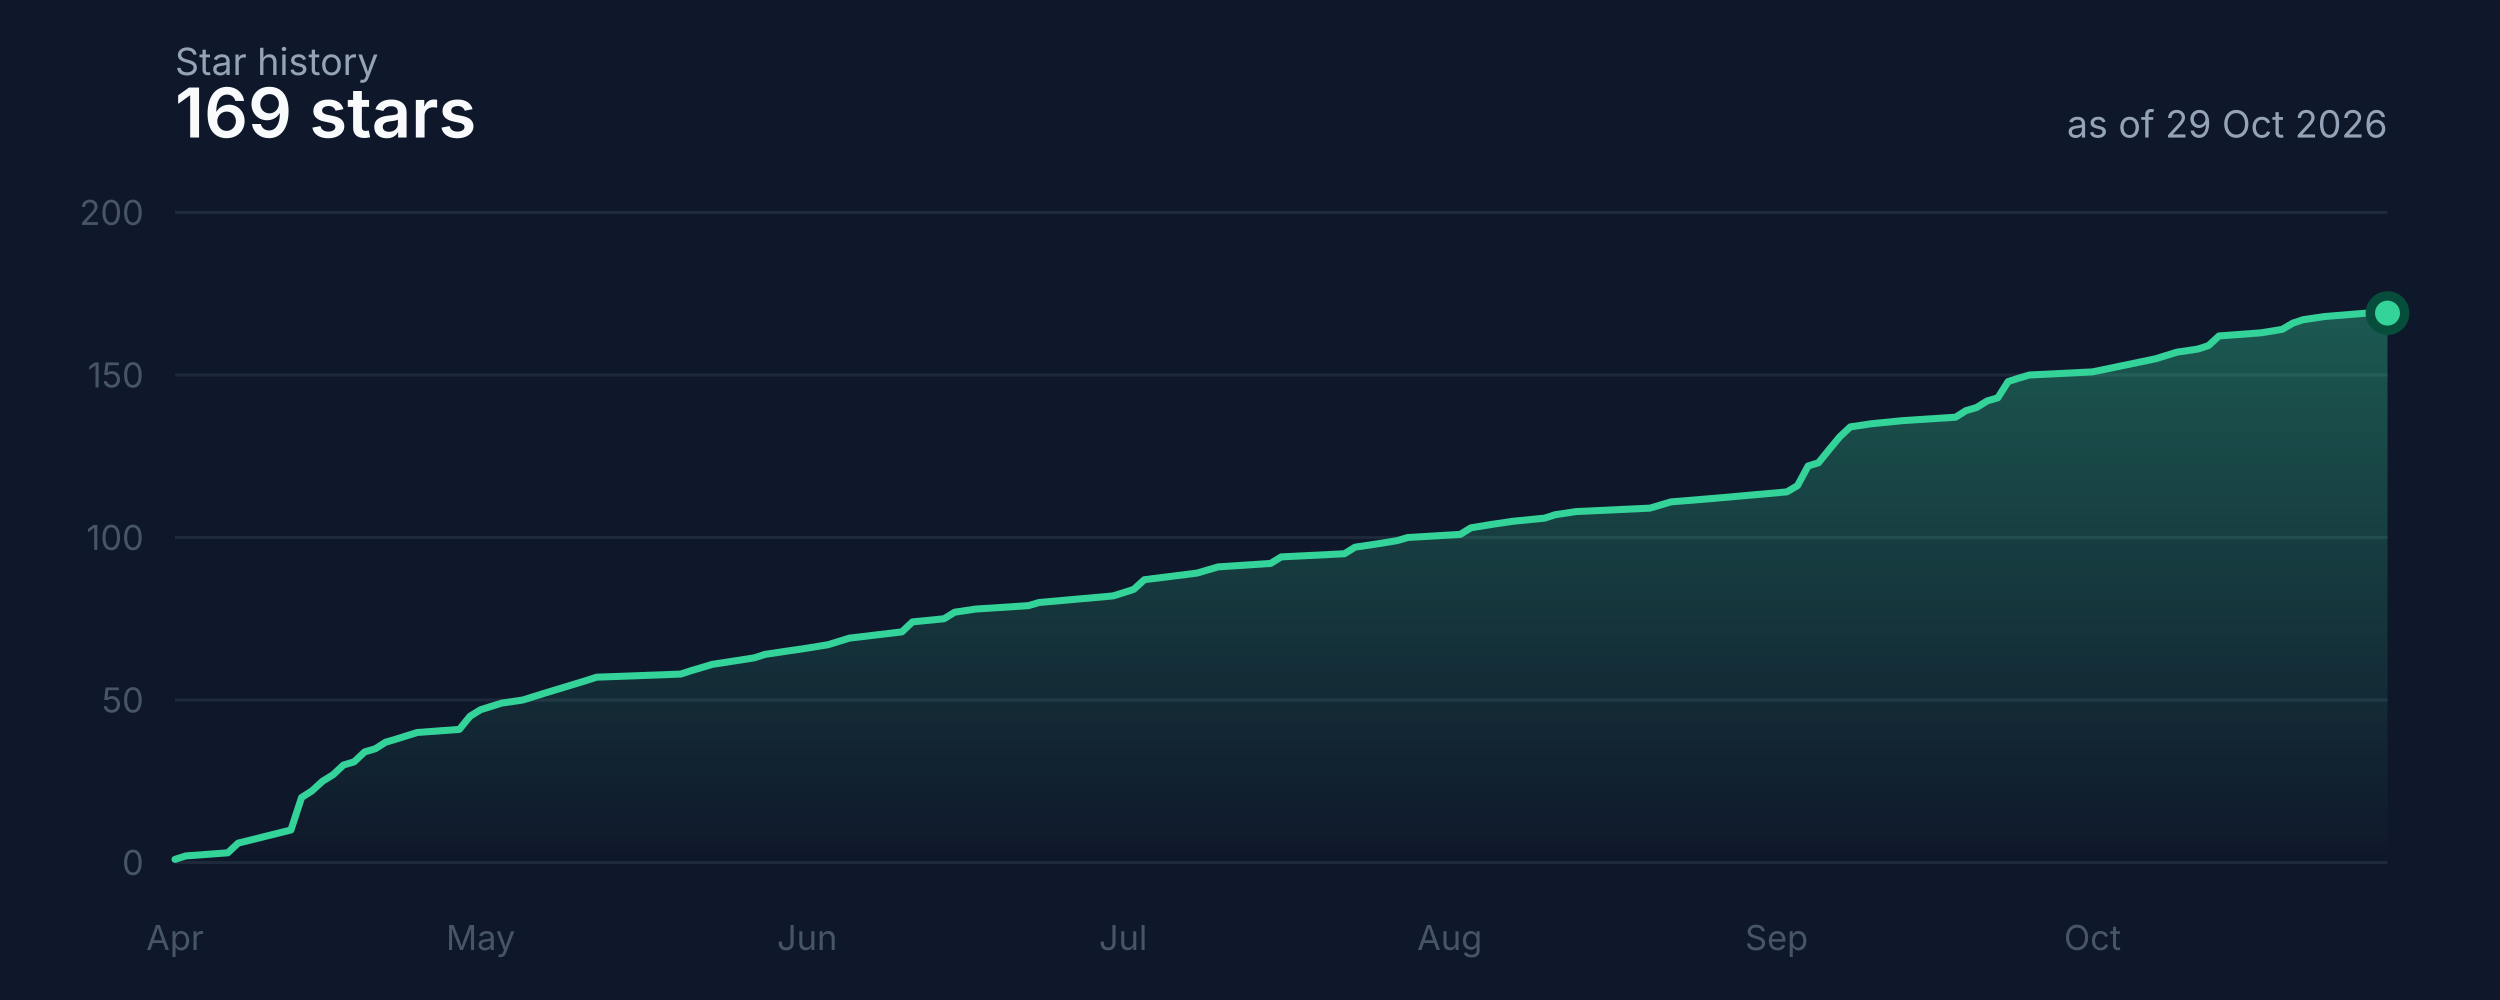
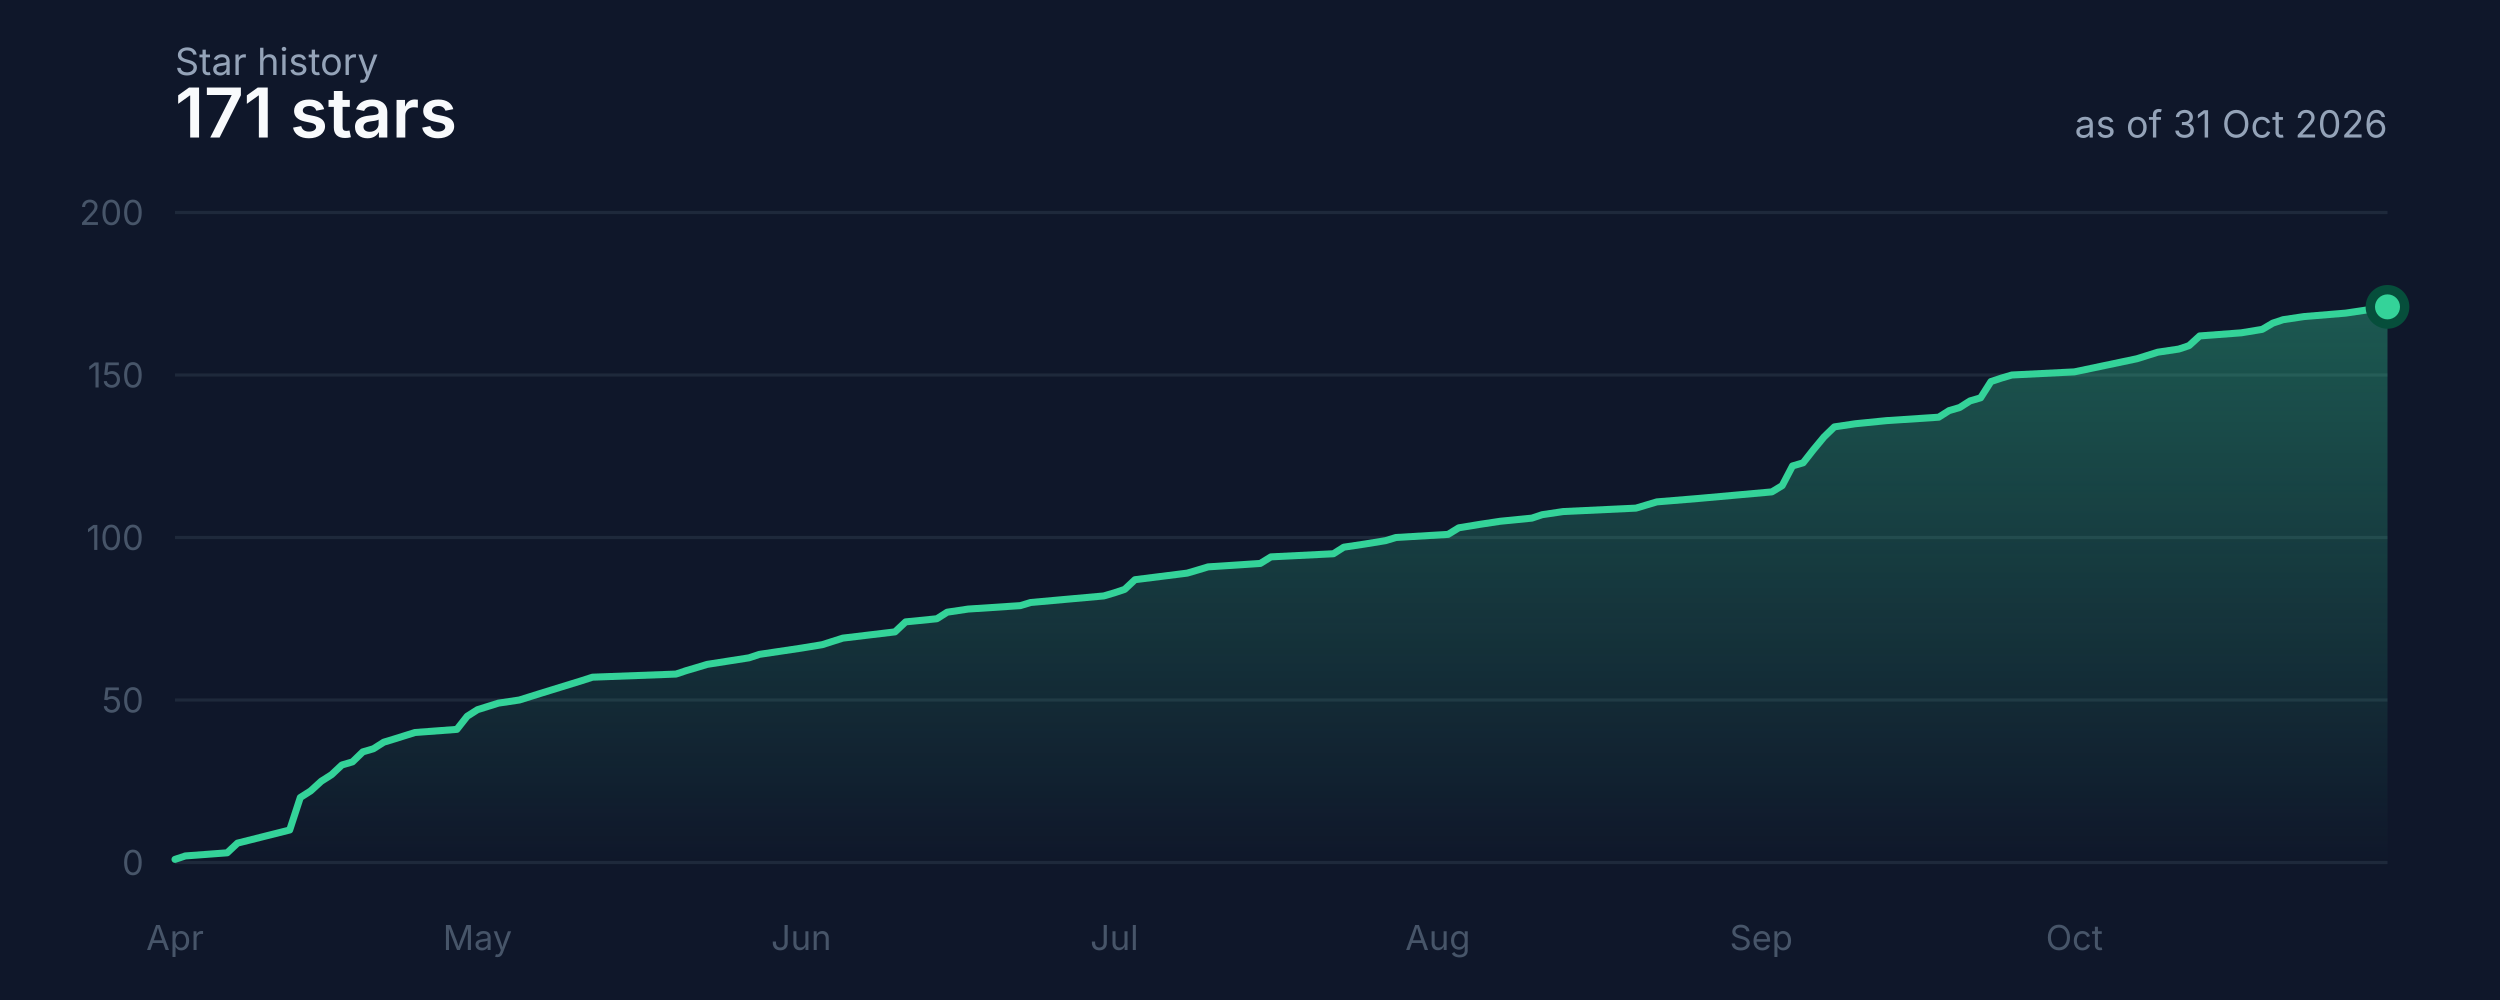
- <svg xmlns="http://www.w3.org/2000/svg" width="800" height="320" viewBox="0 0 800 320" role="img" aria-label="OpenSRE GitHub star history, 169 stars as of 2026-10-29">
+ <svg xmlns="http://www.w3.org/2000/svg" width="800" height="320" viewBox="0 0 800 320" role="img" aria-label="OpenSRE GitHub star history, 171 stars as of 2026-10-31">
  <rect width="100%" height="100%" fill="#0f172a" />
  <text x="56" y="24" fill="#94a3b8" font-family="ui-sans-serif, system-ui, -apple-system, sans-serif" font-size="12">Star history</text>
-   <text x="56" y="44" fill="#f8fafc" font-family="ui-sans-serif, system-ui, -apple-system, sans-serif" font-size="22" font-weight="600">169 stars</text>
-   <text x="764" y="44" fill="#94a3b8" font-family="ui-sans-serif, system-ui, -apple-system, sans-serif" font-size="12" text-anchor="end">as of 29 Oct 2026</text>
+   <text x="56" y="44" fill="#f8fafc" font-family="ui-sans-serif, system-ui, -apple-system, sans-serif" font-size="22" font-weight="600">171 stars</text>
+   <text x="764" y="44" fill="#94a3b8" font-family="ui-sans-serif, system-ui, -apple-system, sans-serif" font-size="12" text-anchor="end">as of 31 Oct 2026</text>
  <g font-family="ui-sans-serif, system-ui, -apple-system, sans-serif">
    <line x1="56" y1="276.0" x2="764" y2="276.0" stroke="#1e293b" stroke-width="1" />
    <text x="46" y="276.0" fill="#475569" font-size="11" text-anchor="end" dominant-baseline="middle">0</text>
    <line x1="56" y1="224.0" x2="764" y2="224.0" stroke="#1e293b" stroke-width="1" />
    <text x="46" y="224.0" fill="#475569" font-size="11" text-anchor="end" dominant-baseline="middle">50</text>
    <line x1="56" y1="172.0" x2="764" y2="172.0" stroke="#1e293b" stroke-width="1" />
    <text x="46" y="172.0" fill="#475569" font-size="11" text-anchor="end" dominant-baseline="middle">100</text>
    <line x1="56" y1="120.0" x2="764" y2="120.0" stroke="#1e293b" stroke-width="1" />
    <text x="46" y="120.0" fill="#475569" font-size="11" text-anchor="end" dominant-baseline="middle">150</text>
    <line x1="56" y1="68.0" x2="764" y2="68.0" stroke="#1e293b" stroke-width="1" />
    <text x="46" y="68.0" fill="#475569" font-size="11" text-anchor="end" dominant-baseline="middle">200</text>
    <text x="56.0" y="304" fill="#475569" font-size="11" text-anchor="middle">Apr</text>
-     <text x="153.8" y="304" fill="#475569" font-size="11" text-anchor="middle">May</text>
-     <text x="258.3" y="304" fill="#475569" font-size="11" text-anchor="middle">Jun</text>
-     <text x="359.4" y="304" fill="#475569" font-size="11" text-anchor="middle">Jul</text>
-     <text x="463.9" y="304" fill="#475569" font-size="11" text-anchor="middle">Aug</text>
-     <text x="568.5" y="304" fill="#475569" font-size="11" text-anchor="middle">Sep</text>
-     <text x="669.6" y="304" fill="#475569" font-size="11" text-anchor="middle">Oct</text>
+     <text x="152.8" y="304" fill="#475569" font-size="11" text-anchor="middle">May</text>
+     <text x="256.4" y="304" fill="#475569" font-size="11" text-anchor="middle">Jun</text>
+     <text x="356.6" y="304" fill="#475569" font-size="11" text-anchor="middle">Jul</text>
+     <text x="460.1" y="304" fill="#475569" font-size="11" text-anchor="middle">Aug</text>
+     <text x="563.6" y="304" fill="#475569" font-size="11" text-anchor="middle">Sep</text>
+     <text x="663.8" y="304" fill="#475569" font-size="11" text-anchor="middle">Oct</text>
  </g>
  <defs>
    <linearGradient id="fill-dark" x1="0" y1="0" x2="0" y2="1">
      <stop offset="0%" stop-color="#34d399" stop-opacity="0.35" />
      <stop offset="100%" stop-color="#34d399" stop-opacity="0" />
    </linearGradient>
  </defs>
-   <path d="M56.0,275.0 L59.4,273.9 L72.9,272.9 L76.2,269.8 L93.1,265.6 L96.5,255.2 L99.8,253.1 L103.2,250.0 L106.6,247.9 L109.9,244.8 L113.3,243.8 L116.7,240.6 L120.1,239.6 L123.4,237.5 L126.8,236.5 L133.5,234.4 L147.0,233.4 L150.4,229.2 L153.8,227.1 L160.5,225.0 L167.3,224.0 L174.0,221.9 L187.5,217.8 L190.9,216.7 L217.8,215.7 L221.2,214.6 L224.6,213.6 L227.9,212.6 L241.4,210.5 L244.8,209.4 L251.5,208.4 L258.3,207.4 L265.0,206.3 L271.8,204.2 L288.6,202.2 L292.0,199.0 L302.1,198.0 L305.5,195.9 L312.2,194.9 L329.1,193.8 L332.5,192.8 L356.1,190.7 L359.4,189.7 L362.8,188.6 L366.2,185.5 L383.0,183.4 L386.4,182.4 L389.8,181.4 L406.6,180.3 L410.0,178.2 L430.2,177.2 L433.6,175.1 L440.3,174.1 L447.1,173.0 L450.5,172.0 L467.3,171.0 L470.7,168.9 L477.4,167.8 L484.2,166.8 L494.3,165.8 L497.7,164.7 L504.4,163.7 L528.0,162.6 L534.7,160.6 L548.2,159.5 L571.8,157.4 L575.2,155.4 L578.6,149.1 L581.9,148.1 L585.3,143.9 L588.7,139.8 L592.1,136.6 L598.8,135.6 L608.9,134.6 L625.8,133.5 L629.1,131.4 L632.5,130.4 L635.9,128.3 L639.3,127.3 L642.6,122.1 L646.0,121.0 L649.4,120.0 L669.6,119.0 L689.8,114.8 L696.6,112.7 L703.3,111.7 L706.7,110.6 L710.1,107.5 L723.5,106.5 L730.3,105.4 L733.7,103.4 L737.0,102.3 L743.8,101.3 L757.3,100.2 L764.0,100.2 L764.0,276.0 L56.0,276.0 Z" fill="url(#fill-dark)" />
-   <path d="M56.0,275.0 L59.4,273.9 L72.9,272.9 L76.2,269.8 L93.1,265.6 L96.5,255.2 L99.8,253.1 L103.2,250.0 L106.6,247.9 L109.9,244.8 L113.3,243.8 L116.7,240.6 L120.1,239.6 L123.4,237.5 L126.8,236.5 L133.5,234.4 L147.0,233.4 L150.4,229.2 L153.8,227.1 L160.5,225.0 L167.3,224.0 L174.0,221.9 L187.5,217.8 L190.9,216.7 L217.8,215.7 L221.2,214.6 L224.6,213.6 L227.9,212.6 L241.4,210.5 L244.8,209.4 L251.5,208.4 L258.3,207.4 L265.0,206.3 L271.8,204.2 L288.6,202.2 L292.0,199.0 L302.1,198.0 L305.5,195.9 L312.2,194.9 L329.1,193.8 L332.5,192.8 L356.1,190.7 L359.4,189.7 L362.8,188.6 L366.2,185.5 L383.0,183.4 L386.4,182.4 L389.8,181.4 L406.6,180.3 L410.0,178.2 L430.2,177.2 L433.6,175.1 L440.3,174.1 L447.1,173.0 L450.5,172.0 L467.3,171.0 L470.7,168.9 L477.4,167.8 L484.2,166.8 L494.3,165.8 L497.7,164.7 L504.4,163.7 L528.0,162.6 L534.7,160.6 L548.2,159.5 L571.8,157.4 L575.2,155.4 L578.6,149.1 L581.9,148.1 L585.3,143.9 L588.7,139.8 L592.1,136.6 L598.8,135.6 L608.9,134.6 L625.8,133.5 L629.1,131.4 L632.5,130.4 L635.9,128.3 L639.3,127.3 L642.6,122.1 L646.0,121.0 L649.4,120.0 L669.6,119.0 L689.8,114.8 L696.6,112.7 L703.3,111.7 L706.7,110.6 L710.1,107.5 L723.5,106.5 L730.3,105.4 L733.7,103.4 L737.0,102.3 L743.8,101.3 L757.3,100.2 L764.0,100.2" fill="none" stroke="#34d399" stroke-width="2.25" stroke-linecap="round" stroke-linejoin="round" />
-   <circle cx="764.0" cy="100.2" r="7" fill="#064e3b" />
-   <circle cx="764.0" cy="100.2" r="4" fill="#34d399" />
+   <path d="M56.0,275.0 L59.3,273.9 L72.7,272.9 L76.0,269.8 L92.7,265.6 L96.1,255.2 L99.4,253.1 L102.8,250.0 L106.1,247.9 L109.4,244.8 L112.8,243.8 L116.1,240.6 L119.5,239.6 L122.8,237.5 L126.1,236.5 L132.8,234.4 L146.2,233.4 L149.5,229.2 L152.8,227.1 L159.5,225.0 L166.2,224.0 L172.9,221.9 L186.2,217.8 L189.6,216.7 L216.3,215.7 L219.6,214.6 L223.0,213.6 L226.3,212.6 L239.7,210.5 L243.0,209.4 L249.7,208.4 L256.4,207.4 L263.1,206.3 L269.7,204.2 L286.4,202.2 L289.8,199.0 L299.8,198.0 L303.1,195.9 L309.8,194.9 L326.5,193.8 L329.8,192.8 L353.2,190.7 L356.6,189.7 L359.9,188.6 L363.2,185.5 L379.9,183.4 L383.3,182.4 L386.6,181.4 L403.3,180.3 L406.7,178.2 L426.7,177.2 L430.0,175.1 L436.7,174.1 L443.4,173.0 L446.7,172.0 L463.4,171.0 L466.8,168.9 L473.5,167.8 L480.1,166.8 L490.2,165.8 L493.5,164.7 L500.2,163.7 L523.5,162.6 L530.2,160.6 L543.6,159.5 L567.0,157.4 L570.3,155.4 L573.6,149.1 L577.0,148.1 L580.3,143.9 L583.7,139.8 L587.0,136.6 L593.7,135.6 L603.7,134.6 L620.4,133.5 L623.7,131.4 L627.1,130.4 L630.4,128.3 L633.8,127.3 L637.1,122.1 L640.4,121.0 L643.8,120.0 L663.8,119.0 L683.8,114.8 L690.5,112.7 L697.2,111.7 L700.5,110.6 L703.9,107.5 L717.2,106.5 L723.9,105.4 L727.3,103.4 L730.6,102.3 L737.3,101.3 L750.6,100.2 L757.3,99.2 L760.7,98.2 L764.0,98.2 L764.0,276.0 L56.0,276.0 Z" fill="url(#fill-dark)" />
+   <path d="M56.0,275.0 L59.3,273.9 L72.7,272.9 L76.0,269.8 L92.7,265.6 L96.1,255.2 L99.4,253.1 L102.8,250.0 L106.1,247.9 L109.4,244.8 L112.8,243.8 L116.1,240.6 L119.5,239.6 L122.8,237.5 L126.1,236.5 L132.8,234.4 L146.2,233.4 L149.5,229.2 L152.8,227.1 L159.5,225.0 L166.2,224.0 L172.9,221.9 L186.2,217.8 L189.6,216.7 L216.3,215.7 L219.6,214.6 L223.0,213.6 L226.3,212.6 L239.7,210.5 L243.0,209.4 L249.7,208.4 L256.4,207.4 L263.1,206.3 L269.7,204.2 L286.4,202.2 L289.8,199.0 L299.8,198.0 L303.1,195.9 L309.8,194.9 L326.5,193.8 L329.8,192.8 L353.2,190.7 L356.6,189.7 L359.9,188.6 L363.2,185.5 L379.9,183.4 L383.3,182.4 L386.6,181.4 L403.3,180.3 L406.7,178.2 L426.7,177.2 L430.0,175.1 L436.7,174.1 L443.4,173.0 L446.7,172.0 L463.4,171.0 L466.8,168.9 L473.5,167.8 L480.1,166.8 L490.2,165.8 L493.5,164.7 L500.2,163.7 L523.5,162.6 L530.2,160.6 L543.6,159.5 L567.0,157.4 L570.3,155.4 L573.6,149.1 L577.0,148.1 L580.3,143.9 L583.7,139.8 L587.0,136.6 L593.7,135.6 L603.7,134.6 L620.4,133.5 L623.7,131.4 L627.1,130.4 L630.4,128.3 L633.8,127.3 L637.1,122.1 L640.4,121.0 L643.8,120.0 L663.8,119.0 L683.8,114.8 L690.5,112.7 L697.2,111.7 L700.5,110.6 L703.9,107.5 L717.2,106.5 L723.9,105.4 L727.3,103.4 L730.6,102.3 L737.3,101.3 L750.6,100.2 L757.3,99.2 L760.7,98.2 L764.0,98.2" fill="none" stroke="#34d399" stroke-width="2.25" stroke-linecap="round" stroke-linejoin="round" />
+   <circle cx="764.0" cy="98.2" r="7" fill="#064e3b" />
+   <circle cx="764.0" cy="98.2" r="4" fill="#34d399" />
</svg>
